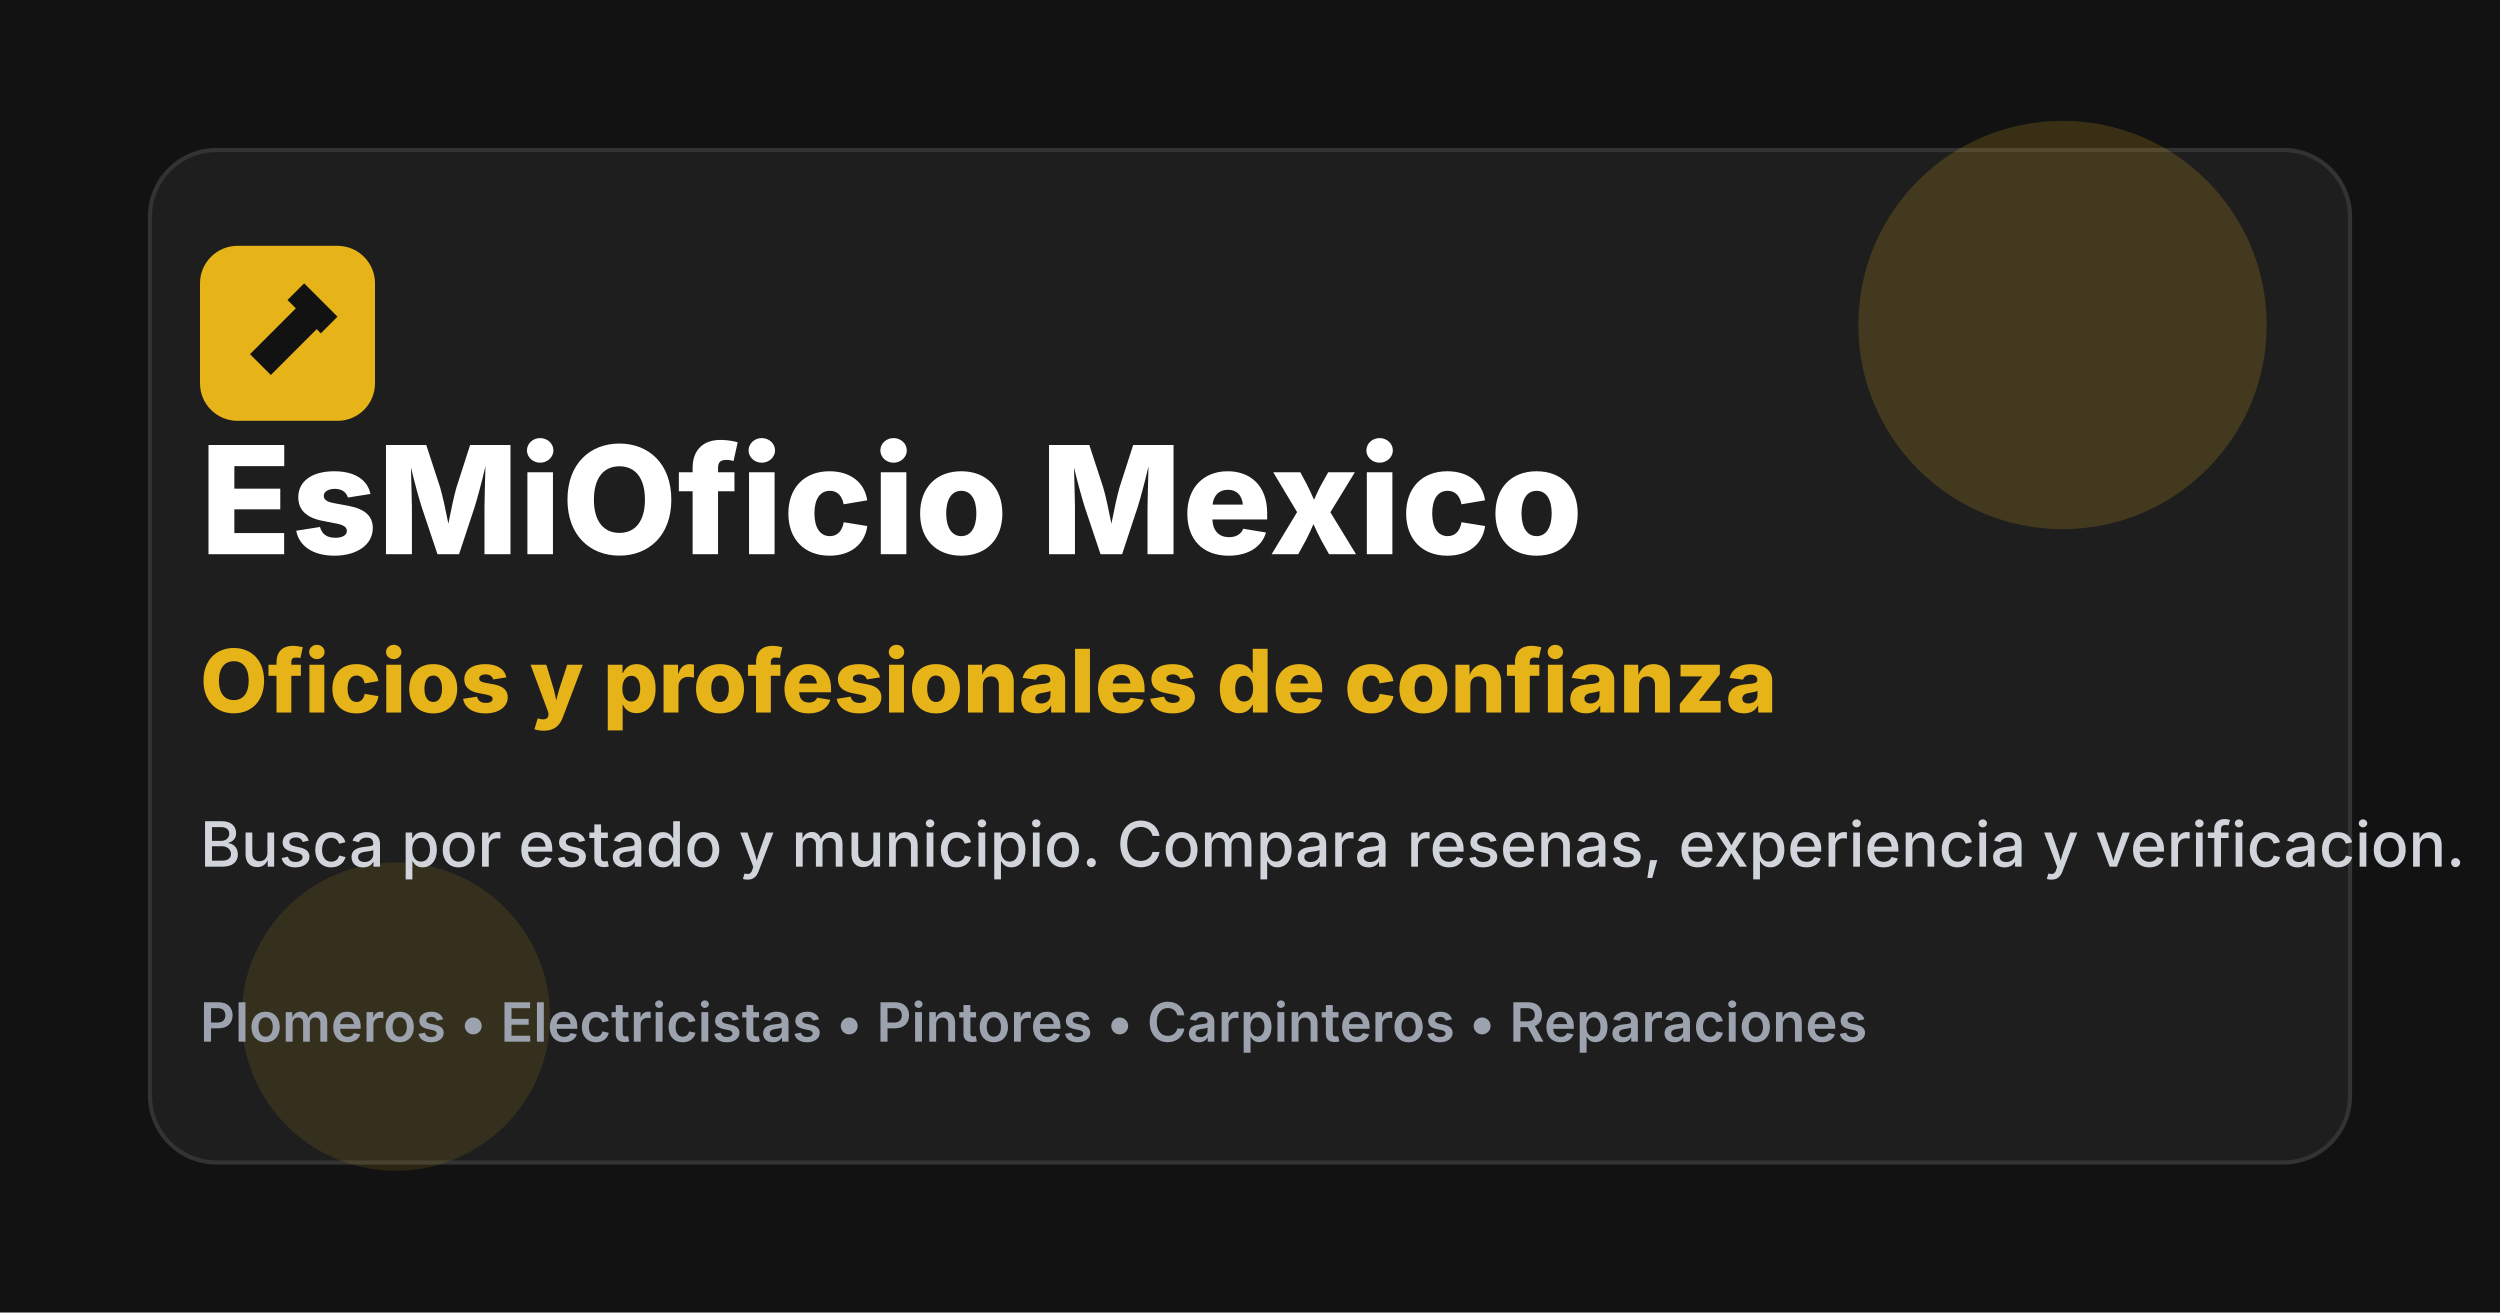
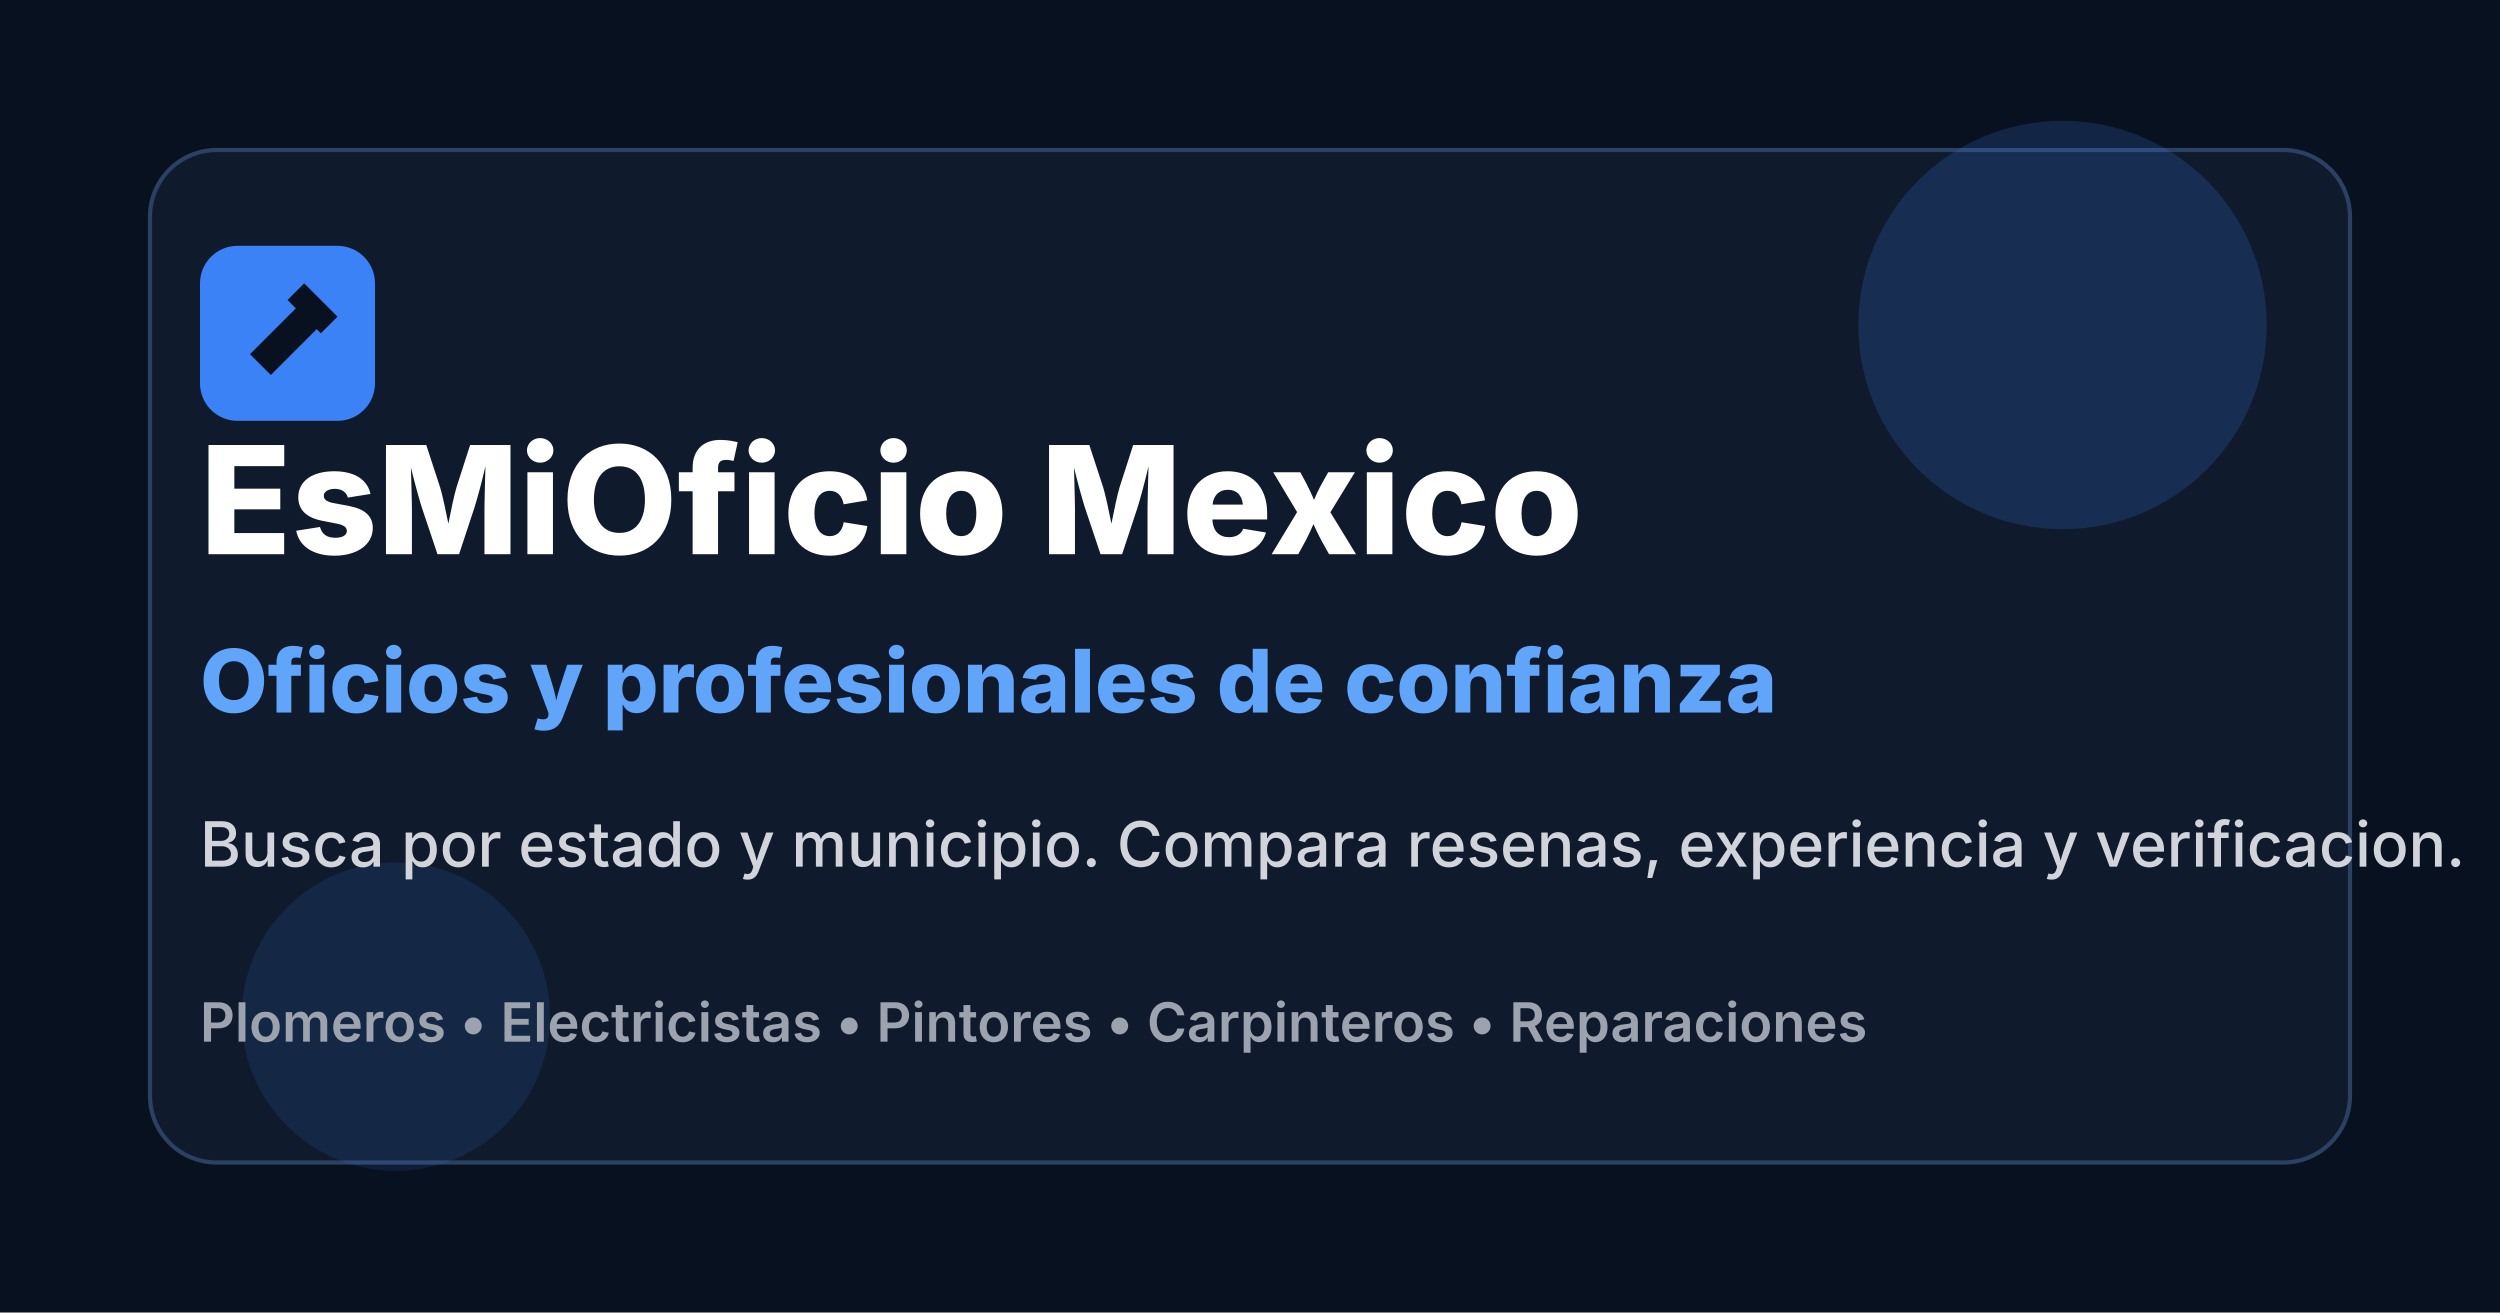
<svg xmlns="http://www.w3.org/2000/svg" width="1200" height="630" viewBox="0 0 1200 630" role="img" aria-label="EsMiOficio Mexico">
-   <rect width="1200" height="630" fill="#121212" />
-   <rect x="72" y="72" width="1056" height="486" rx="32" fill="#1E1E1E" stroke="#333333" stroke-width="2" />
-   <circle cx="990" cy="156" r="98" fill="#e6b319" opacity="0.18" />
-   <circle cx="190" cy="488" r="74" fill="#e6b319" opacity="0.12" />
+   <rect width="1200" height="630" fill="#08111F" />
+   <rect x="72" y="72" width="1056" height="486" rx="32" fill="#0F1B2D" stroke="#2C4162" stroke-width="2" />
+   <circle cx="990" cy="156" r="98" fill="#3B82F6" opacity="0.18" />
+   <circle cx="190" cy="488" r="74" fill="#3B82F6" opacity="0.12" />
  <g transform="translate(96 118)">
-     <rect x="0" y="0" width="84" height="84" rx="18" fill="#e6b319" />
-     <path d="M24 52 L52 24 L62 34 L34 62 Z" fill="#121212" />
-     <path d="M50 18 L66 34 L58 42 L42 26 Z" fill="#121212" />
+     <rect x="0" y="0" width="84" height="84" rx="18" fill="#3B82F6" />
+     <path d="M24 52 L52 24 L62 34 L34 62 Z" fill="#08111F" />
+     <path d="M50 18 L66 34 L58 42 L42 26 Z" fill="#08111F" />
  </g>
  <text x="96" y="266" fill="#ffffff" font-family="Inter, Arial, sans-serif" font-size="72" font-weight="800">EsMiOficio Mexico</text>
-   <text x="96" y="342" fill="#e6b319" font-family="Inter, Arial, sans-serif" font-size="42" font-weight="800">Oficios y profesionales de confianza</text>
+   <text x="96" y="342" fill="#60A5FA" font-family="Inter, Arial, sans-serif" font-size="42" font-weight="800">Oficios y profesionales de confianza</text>
  <text x="96" y="416" fill="#d1d5db" font-family="Inter, Arial, sans-serif" font-size="30" font-weight="500">Busca por estado y municipio. Compara resenas, experiencia y verificacion.</text>
  <text x="96" y="500" fill="#9ca3af" font-family="Inter, Arial, sans-serif" font-size="26" font-weight="600">Plomeros • Electricistas • Pintores • Carpinteros • Reparaciones</text>
</svg>
